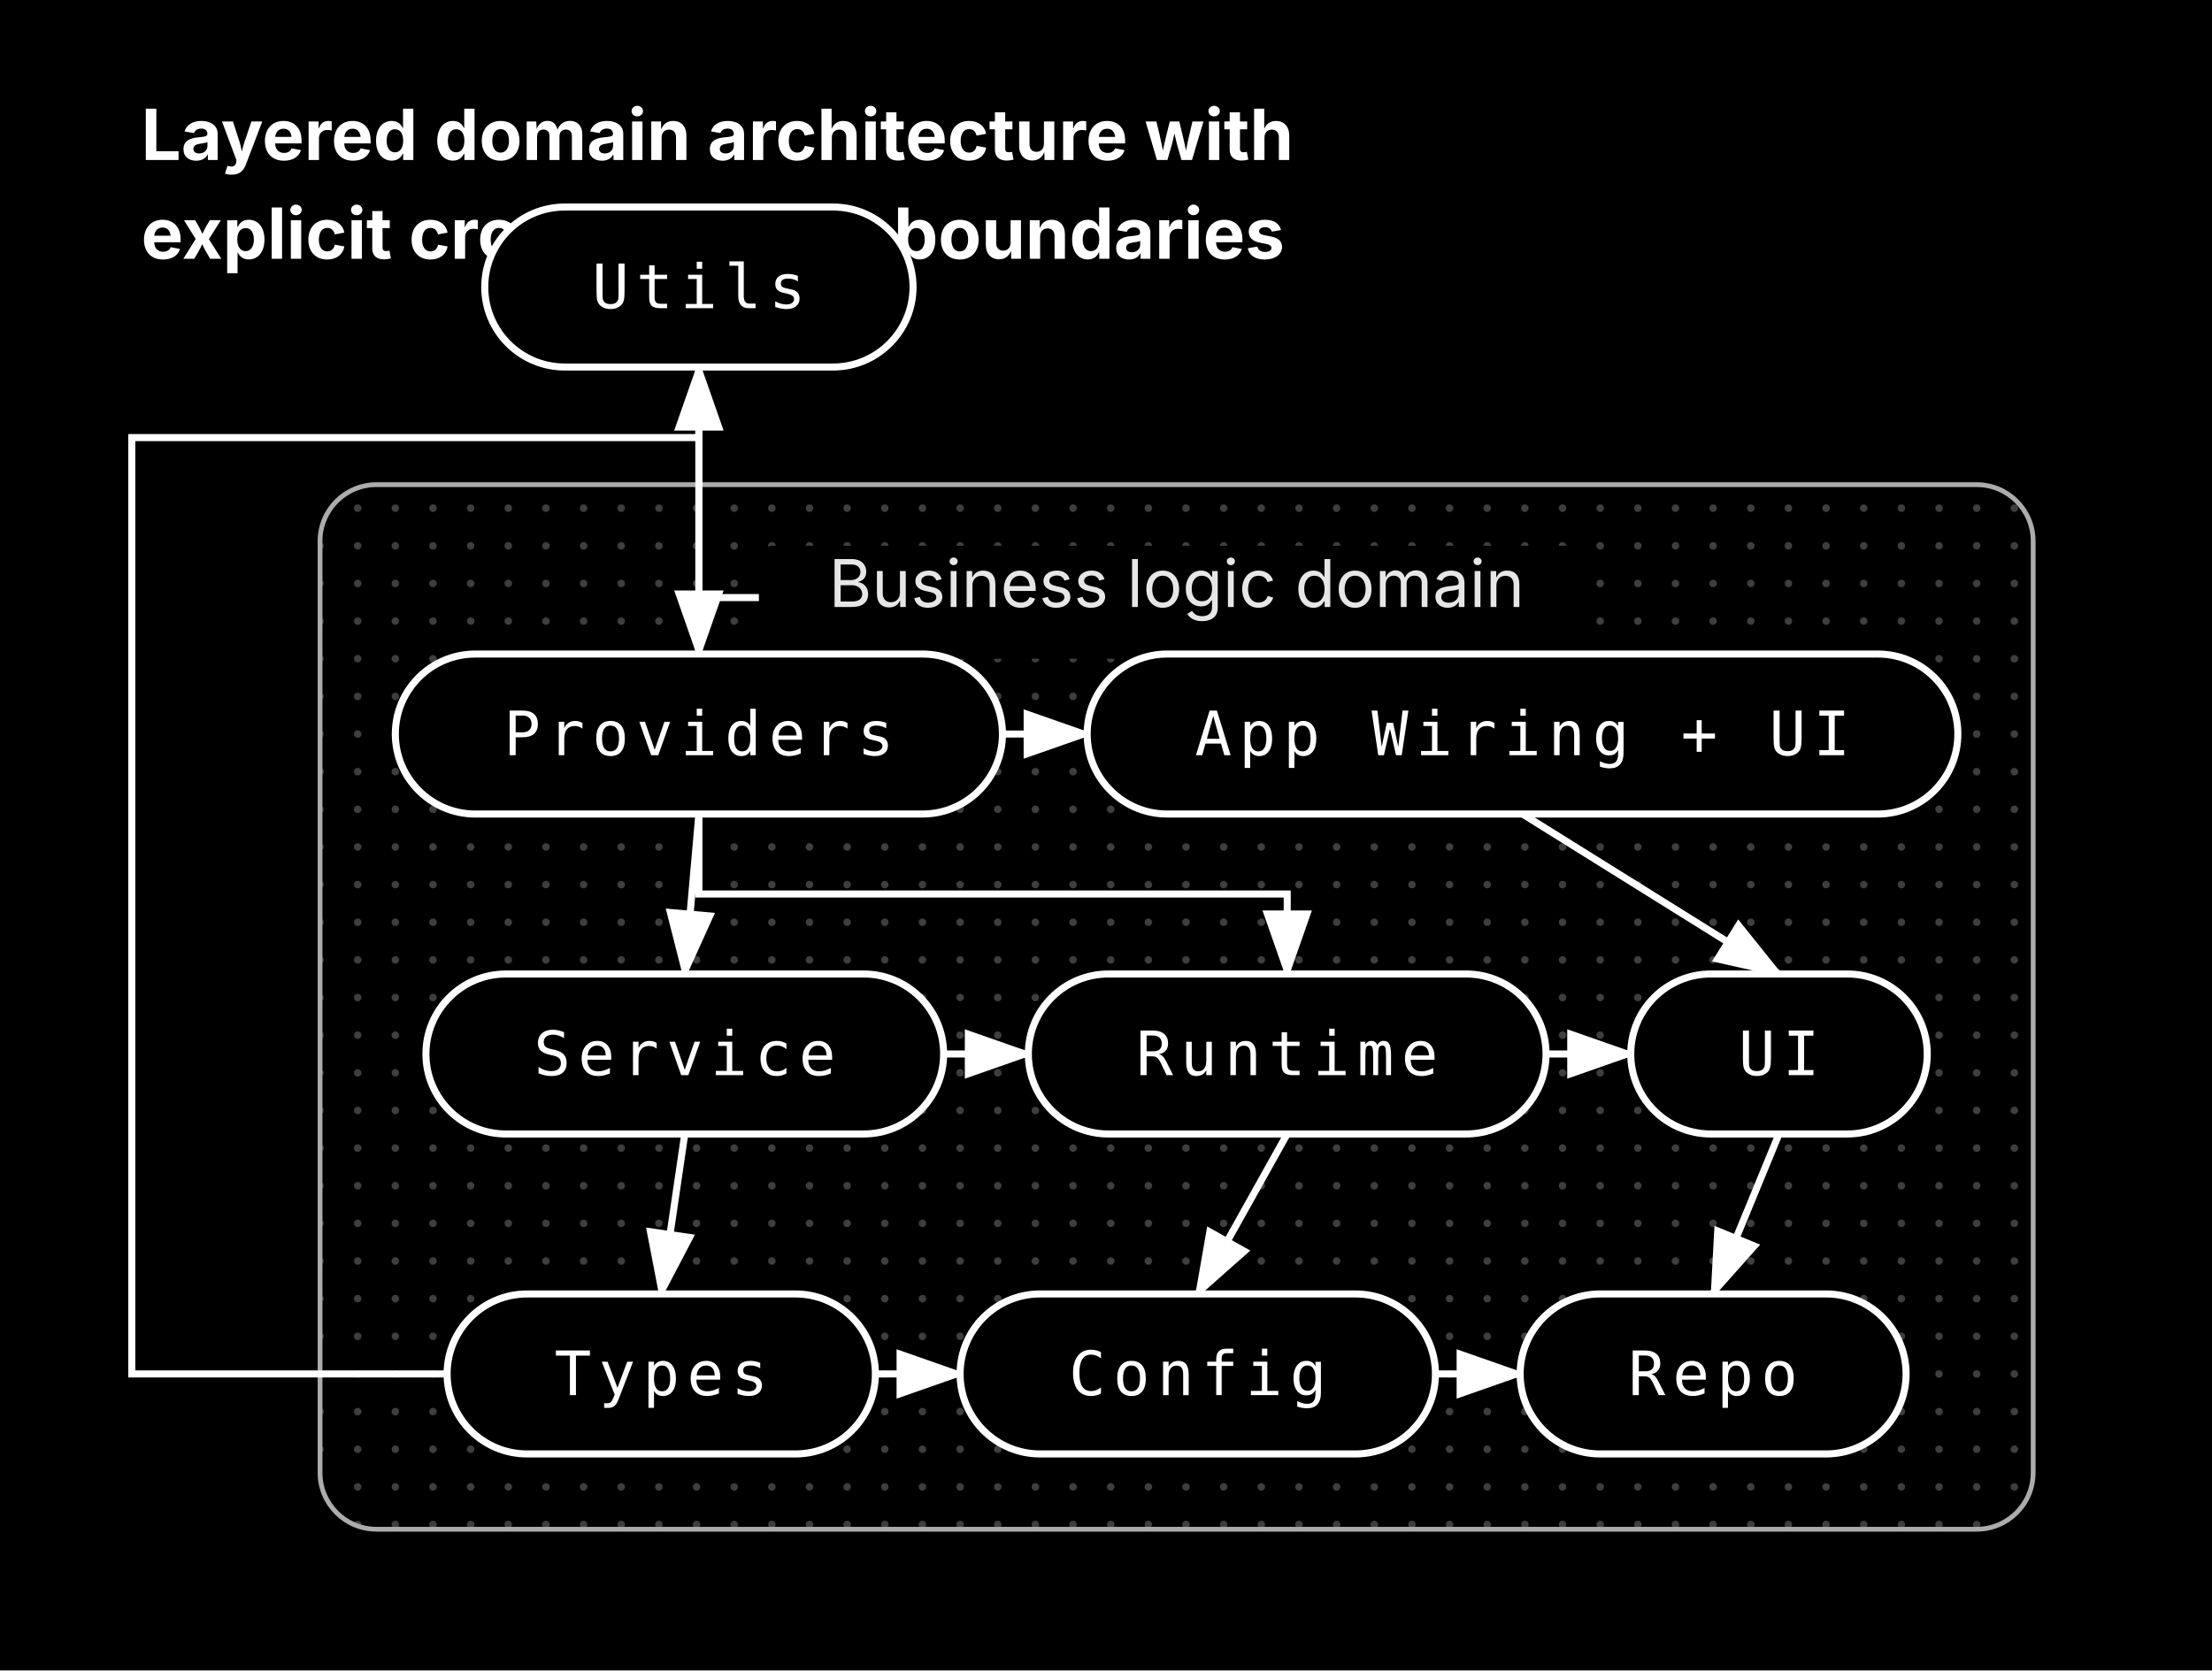
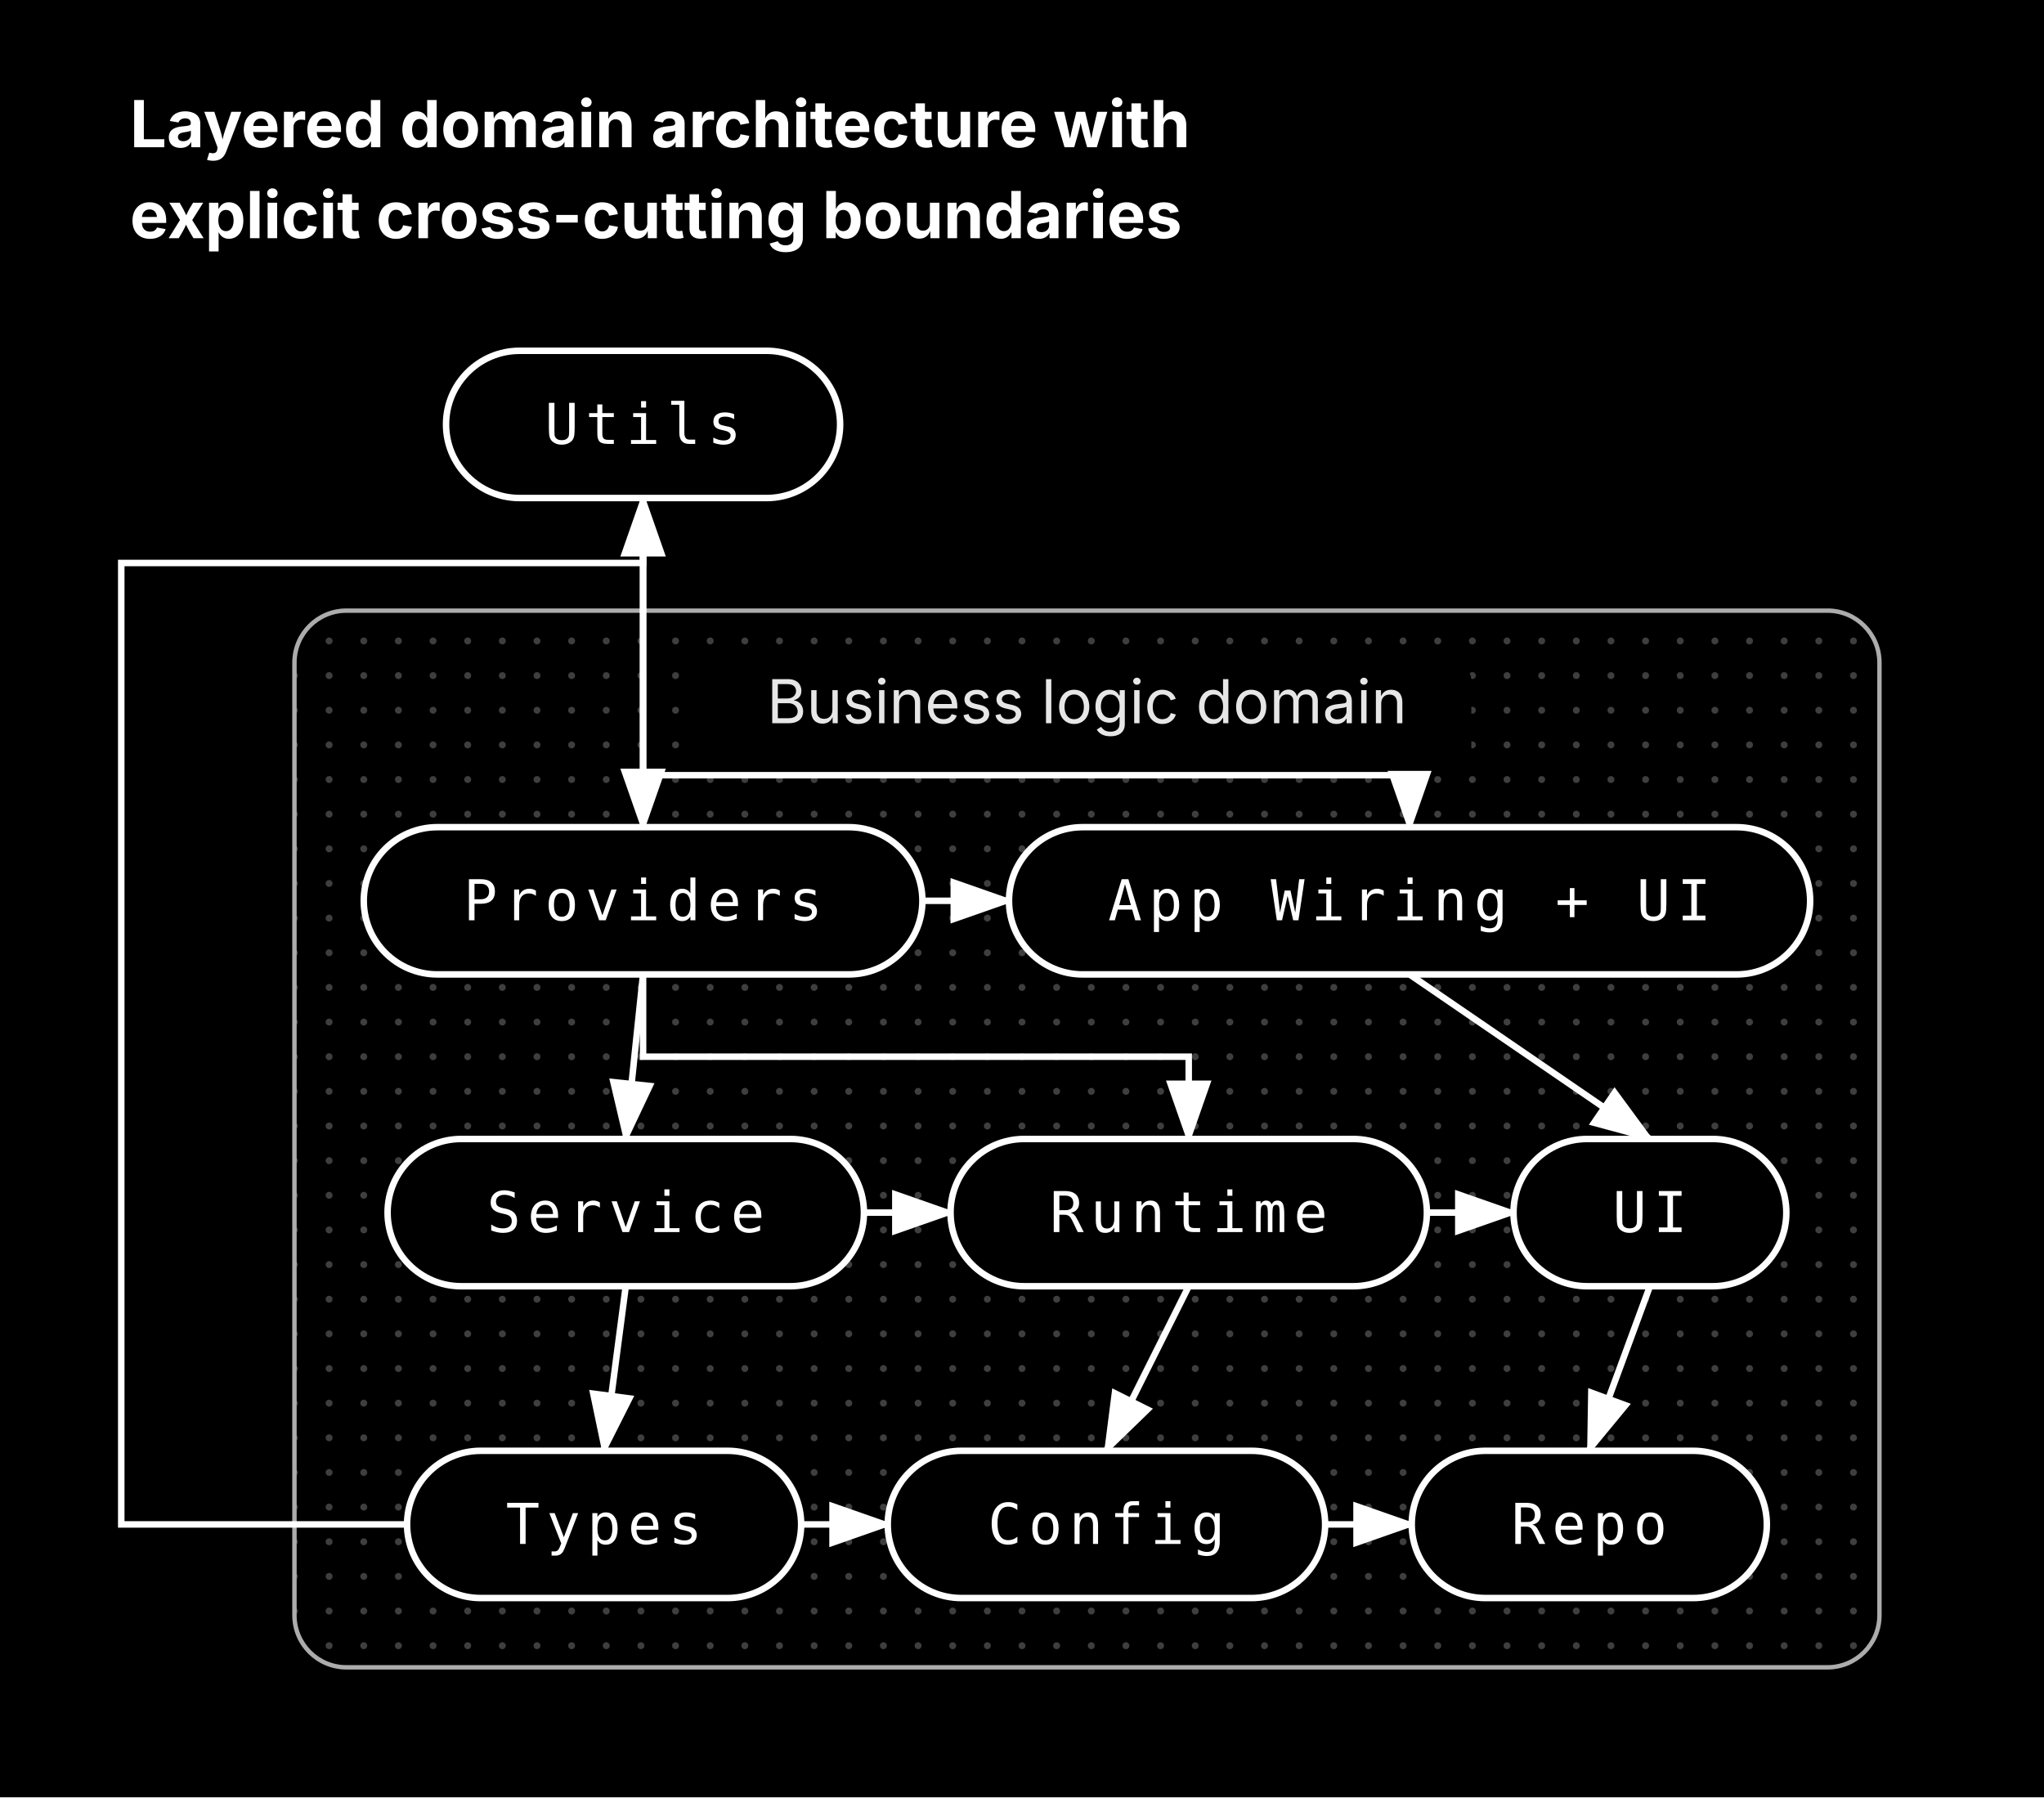
- <svg xmlns="http://www.w3.org/2000/svg" viewBox="0 0 470 355" width="470" height="355">
+ <svg xmlns="http://www.w3.org/2000/svg" viewBox="0 0 472 415" width="472" height="415">
  <defs>
    <pattern id="dotgrid" width="8" height="8" patternUnits="userSpaceOnUse">
      <rect width="8" height="8" fill="#000000" />
      <circle cx="4" cy="4" r="0.8" fill="#ffffff" opacity="0.7" />
    </pattern>
    <pattern id="crosshatch" width="8" height="8" patternUnits="userSpaceOnUse">
      <rect width="8" height="8" fill="#000000" />
      <path d="M0 8L8 0M-1 1L1 -1M7 9L9 7" stroke="#ffffff" stroke-width="0.8" opacity="0.2" />
    </pattern>
    <pattern id="hero" width="6" height="6" patternUnits="userSpaceOnUse">
      <rect width="6" height="6" fill="#222222" />
      <circle cx="3" cy="3" r="0.6" fill="#444444" opacity="0.5" />
    </pattern>
    <marker id="arrowhead" markerWidth="10" markerHeight="7" refX="9" refY="3.5" orient="auto" markerUnits="strokeWidth">
      <polygon points="0 0, 10 3.5, 0 7" fill="#ffffff" />
    </marker>
    <marker id="arrowhead-reverse" markerWidth="10" markerHeight="7" refX="1" refY="3.5" orient="auto" markerUnits="strokeWidth">
      <polygon points="10 0, 0 3.5, 10 7" fill="#ffffff" />
    </marker>
  </defs>
  <rect width="100%" height="100%" fill="#000000" />
  <g class="diagram">
    <text x="30" y="34" font-family="'Inter', 'Helvetica Neue', Arial, sans-serif" font-size="15" fill="#ffffff" font-weight="700">Layered domain architecture with</text>
    <text x="30" y="55" font-family="'Inter', 'Helvetica Neue', Arial, sans-serif" font-size="15" fill="#ffffff" font-weight="700">explicit cross-cutting boundaries</text>
-     <rect x="68" y="103" width="364" height="222" rx="12" fill="url(#dotgrid)" stroke="#ffffff" stroke-width="1" opacity="0.35" />
-     <rect x="68" y="103" width="364" height="222" rx="12" fill="none" stroke="#ffffff" stroke-width="1" opacity="0.5" />
-     <line x1="148.5" y1="78" x2="148.5" y2="139" stroke="#ffffff" stroke-width="1.5" marker-end="url(#arrowhead)" />
-     <polyline points="148.5,78 148.5,127 323.5,127 323.5,139" fill="none" stroke="#ffffff" stroke-width="1.5" marker-end="url(#arrowhead)" />
-     <line x1="213" y1="156" x2="231" y2="156" stroke="#ffffff" stroke-width="1.5" marker-end="url(#arrowhead)" />
-     <line x1="148.5" y1="173" x2="145.5" y2="207" stroke="#ffffff" stroke-width="1.5" marker-end="url(#arrowhead)" />
-     <polyline points="148.5,173 148.5,190 273.5,190 273.5,207" fill="none" stroke="#ffffff" stroke-width="1.5" marker-end="url(#arrowhead)" />
-     <line x1="323.5" y1="173" x2="378" y2="207" stroke="#ffffff" stroke-width="1.5" marker-end="url(#arrowhead)" />
-     <line x1="200.5" y1="224" x2="218.5" y2="224" stroke="#ffffff" stroke-width="1.5" marker-end="url(#arrowhead)" />
-     <line x1="328.5" y1="224" x2="346.5" y2="224" stroke="#ffffff" stroke-width="1.5" marker-end="url(#arrowhead)" />
-     <line x1="145.5" y1="241" x2="140.5" y2="275" stroke="#ffffff" stroke-width="1.5" marker-end="url(#arrowhead)" />
-     <line x1="273.5" y1="241" x2="254.5" y2="275" stroke="#ffffff" stroke-width="1.5" marker-end="url(#arrowhead)" />
-     <line x1="378" y1="241" x2="364" y2="275" stroke="#ffffff" stroke-width="1.5" marker-end="url(#arrowhead)" />
-     <line x1="186" y1="292" x2="204" y2="292" stroke="#ffffff" stroke-width="1.5" marker-end="url(#arrowhead)" />
-     <line x1="305" y1="292" x2="323" y2="292" stroke="#ffffff" stroke-width="1.5" marker-end="url(#arrowhead)" />
-     <polyline points="95,292 28,292 28,93 148.5,93 148.5,78" fill="none" stroke="#ffffff" stroke-width="1.5" marker-end="url(#arrowhead)" />
-     <rect x="161.25" y="116" width="177.5" height="24" fill="#000000" rx="3" />
-     <text x="250" y="129" font-family="'Inter', 'Helvetica Neue', Arial, sans-serif" font-size="14" fill="#ffffff" opacity="0.9" text-anchor="middle">Business logic domain</text>
-     <rect x="103" y="44" width="91" height="34" rx="17" fill="#000000" stroke="#ffffff" stroke-width="1.5" />
-     <text x="148.5" y="61" font-family="'JetBrains Mono', 'Fira Code', 'SF Mono', 'Cascadia Code', monospace" font-size="13" fill="#ffffff" text-anchor="middle" dominant-baseline="central" letter-spacing="0.12em">Utils</text>
-     <rect x="84" y="139" width="129" height="34" rx="17" fill="#000000" stroke="#ffffff" stroke-width="1.5" />
-     <text x="148.5" y="156" font-family="'JetBrains Mono', 'Fira Code', 'SF Mono', 'Cascadia Code', monospace" font-size="13" fill="#ffffff" text-anchor="middle" dominant-baseline="central" letter-spacing="0.12em">Providers</text>
-     <rect x="231" y="139" width="185" height="34" rx="17" fill="#000000" stroke="#ffffff" stroke-width="1.5" />
-     <text x="323.5" y="156" font-family="'JetBrains Mono', 'Fira Code', 'SF Mono', 'Cascadia Code', monospace" font-size="13" fill="#ffffff" text-anchor="middle" dominant-baseline="central" letter-spacing="0.12em">App Wiring + UI</text>
-     <rect x="90.5" y="207" width="110" height="34" rx="17" fill="#000000" stroke="#ffffff" stroke-width="1.5" />
-     <text x="145.5" y="224" font-family="'JetBrains Mono', 'Fira Code', 'SF Mono', 'Cascadia Code', monospace" font-size="13" fill="#ffffff" text-anchor="middle" dominant-baseline="central" letter-spacing="0.12em">Service</text>
-     <rect x="218.5" y="207" width="110" height="34" rx="17" fill="#000000" stroke="#ffffff" stroke-width="1.5" />
-     <text x="273.5" y="224" font-family="'JetBrains Mono', 'Fira Code', 'SF Mono', 'Cascadia Code', monospace" font-size="13" fill="#ffffff" text-anchor="middle" dominant-baseline="central" letter-spacing="0.12em">Runtime</text>
-     <rect x="346.5" y="207" width="63" height="34" rx="17" fill="#000000" stroke="#ffffff" stroke-width="1.5" />
-     <text x="378" y="224" font-family="'JetBrains Mono', 'Fira Code', 'SF Mono', 'Cascadia Code', monospace" font-size="13" fill="#ffffff" text-anchor="middle" dominant-baseline="central" letter-spacing="0.12em">UI</text>
-     <rect x="95" y="275" width="91" height="34" rx="17" fill="#000000" stroke="#ffffff" stroke-width="1.5" />
-     <text x="140.5" y="292" font-family="'JetBrains Mono', 'Fira Code', 'SF Mono', 'Cascadia Code', monospace" font-size="13" fill="#ffffff" text-anchor="middle" dominant-baseline="central" letter-spacing="0.12em">Types</text>
-     <rect x="204" y="275" width="101" height="34" rx="17" fill="#000000" stroke="#ffffff" stroke-width="1.5" />
-     <text x="254.5" y="292" font-family="'JetBrains Mono', 'Fira Code', 'SF Mono', 'Cascadia Code', monospace" font-size="13" fill="#ffffff" text-anchor="middle" dominant-baseline="central" letter-spacing="0.12em">Config</text>
-     <rect x="323" y="275" width="82" height="34" rx="17" fill="#000000" stroke="#ffffff" stroke-width="1.5" />
-     <text x="364" y="292" font-family="'JetBrains Mono', 'Fira Code', 'SF Mono', 'Cascadia Code', monospace" font-size="13" fill="#ffffff" text-anchor="middle" dominant-baseline="central" letter-spacing="0.12em">Repo</text>
+     <rect x="68" y="141" width="366" height="244" rx="12" fill="url(#dotgrid)" stroke="#ffffff" stroke-width="1" opacity="0.35" />
+     <rect x="68" y="141" width="366" height="244" rx="12" fill="none" stroke="#ffffff" stroke-width="1" opacity="0.5" />
+     <line x1="148.5" y1="115" x2="148.5" y2="191" stroke="#ffffff" stroke-width="1.5" marker-end="url(#arrowhead)" />
+     <polyline points="148.5,115 148.5,179 325.5,179 325.5,191" fill="none" stroke="#ffffff" stroke-width="1.5" marker-end="url(#arrowhead)" />
+     <line x1="213" y1="208" x2="233" y2="208" stroke="#ffffff" stroke-width="1.5" marker-end="url(#arrowhead)" />
+     <line x1="148.5" y1="225" x2="144.5" y2="263" stroke="#ffffff" stroke-width="1.5" marker-end="url(#arrowhead)" />
+     <polyline points="148.5,225 148.5,244 274.5,244 274.5,263" fill="none" stroke="#ffffff" stroke-width="1.5" marker-end="url(#arrowhead)" />
+     <line x1="325.5" y1="225" x2="381" y2="263" stroke="#ffffff" stroke-width="1.5" marker-end="url(#arrowhead)" />
+     <line x1="199.5" y1="280" x2="219.5" y2="280" stroke="#ffffff" stroke-width="1.5" marker-end="url(#arrowhead)" />
+     <line x1="329.5" y1="280" x2="349.5" y2="280" stroke="#ffffff" stroke-width="1.5" marker-end="url(#arrowhead)" />
+     <line x1="144.5" y1="297" x2="139.5" y2="335" stroke="#ffffff" stroke-width="1.5" marker-end="url(#arrowhead)" />
+     <line x1="274.5" y1="297" x2="255.5" y2="335" stroke="#ffffff" stroke-width="1.5" marker-end="url(#arrowhead)" />
+     <line x1="381" y1="297" x2="367" y2="335" stroke="#ffffff" stroke-width="1.5" marker-end="url(#arrowhead)" />
+     <line x1="185" y1="352" x2="205" y2="352" stroke="#ffffff" stroke-width="1.5" marker-end="url(#arrowhead)" />
+     <line x1="306" y1="352" x2="326" y2="352" stroke="#ffffff" stroke-width="1.5" marker-end="url(#arrowhead)" />
+     <polyline points="94,352 28,352 28,130 148.5,130 148.5,115" fill="none" stroke="#ffffff" stroke-width="1.5" marker-end="url(#arrowhead)" />
+     <rect x="162.25" y="154" width="177.5" height="24" fill="#000000" rx="3" />
+     <text x="251" y="167" font-family="'Inter', 'Helvetica Neue', Arial, sans-serif" font-size="14" fill="#ffffff" opacity="0.9" text-anchor="middle">Business logic domain</text>
+     <rect x="103" y="81" width="91" height="34" rx="17" fill="#000000" stroke="#ffffff" stroke-width="1.5" />
+     <text x="148.5" y="98" font-family="'JetBrains Mono', 'Fira Code', 'SF Mono', 'Cascadia Code', monospace" font-size="13" fill="#ffffff" text-anchor="middle" dominant-baseline="central" letter-spacing="0.12em">Utils</text>
+     <rect x="84" y="191" width="129" height="34" rx="17" fill="#000000" stroke="#ffffff" stroke-width="1.5" />
+     <text x="148.5" y="208" font-family="'JetBrains Mono', 'Fira Code', 'SF Mono', 'Cascadia Code', monospace" font-size="13" fill="#ffffff" text-anchor="middle" dominant-baseline="central" letter-spacing="0.12em">Providers</text>
+     <rect x="233" y="191" width="185" height="34" rx="17" fill="#000000" stroke="#ffffff" stroke-width="1.5" />
+     <text x="325.5" y="208" font-family="'JetBrains Mono', 'Fira Code', 'SF Mono', 'Cascadia Code', monospace" font-size="13" fill="#ffffff" text-anchor="middle" dominant-baseline="central" letter-spacing="0.12em">App Wiring + UI</text>
+     <rect x="89.5" y="263" width="110" height="34" rx="17" fill="#000000" stroke="#ffffff" stroke-width="1.5" />
+     <text x="144.5" y="280" font-family="'JetBrains Mono', 'Fira Code', 'SF Mono', 'Cascadia Code', monospace" font-size="13" fill="#ffffff" text-anchor="middle" dominant-baseline="central" letter-spacing="0.12em">Service</text>
+     <rect x="219.5" y="263" width="110" height="34" rx="17" fill="#000000" stroke="#ffffff" stroke-width="1.5" />
+     <text x="274.5" y="280" font-family="'JetBrains Mono', 'Fira Code', 'SF Mono', 'Cascadia Code', monospace" font-size="13" fill="#ffffff" text-anchor="middle" dominant-baseline="central" letter-spacing="0.12em">Runtime</text>
+     <rect x="349.5" y="263" width="63" height="34" rx="17" fill="#000000" stroke="#ffffff" stroke-width="1.5" />
+     <text x="381" y="280" font-family="'JetBrains Mono', 'Fira Code', 'SF Mono', 'Cascadia Code', monospace" font-size="13" fill="#ffffff" text-anchor="middle" dominant-baseline="central" letter-spacing="0.12em">UI</text>
+     <rect x="94" y="335" width="91" height="34" rx="17" fill="#000000" stroke="#ffffff" stroke-width="1.5" />
+     <text x="139.5" y="352" font-family="'JetBrains Mono', 'Fira Code', 'SF Mono', 'Cascadia Code', monospace" font-size="13" fill="#ffffff" text-anchor="middle" dominant-baseline="central" letter-spacing="0.12em">Types</text>
+     <rect x="205" y="335" width="101" height="34" rx="17" fill="#000000" stroke="#ffffff" stroke-width="1.5" />
+     <text x="255.5" y="352" font-family="'JetBrains Mono', 'Fira Code', 'SF Mono', 'Cascadia Code', monospace" font-size="13" fill="#ffffff" text-anchor="middle" dominant-baseline="central" letter-spacing="0.12em">Config</text>
+     <rect x="326" y="335" width="82" height="34" rx="17" fill="#000000" stroke="#ffffff" stroke-width="1.5" />
+     <text x="367" y="352" font-family="'JetBrains Mono', 'Fira Code', 'SF Mono', 'Cascadia Code', monospace" font-size="13" fill="#ffffff" text-anchor="middle" dominant-baseline="central" letter-spacing="0.12em">Repo</text>
  </g>
</svg>
